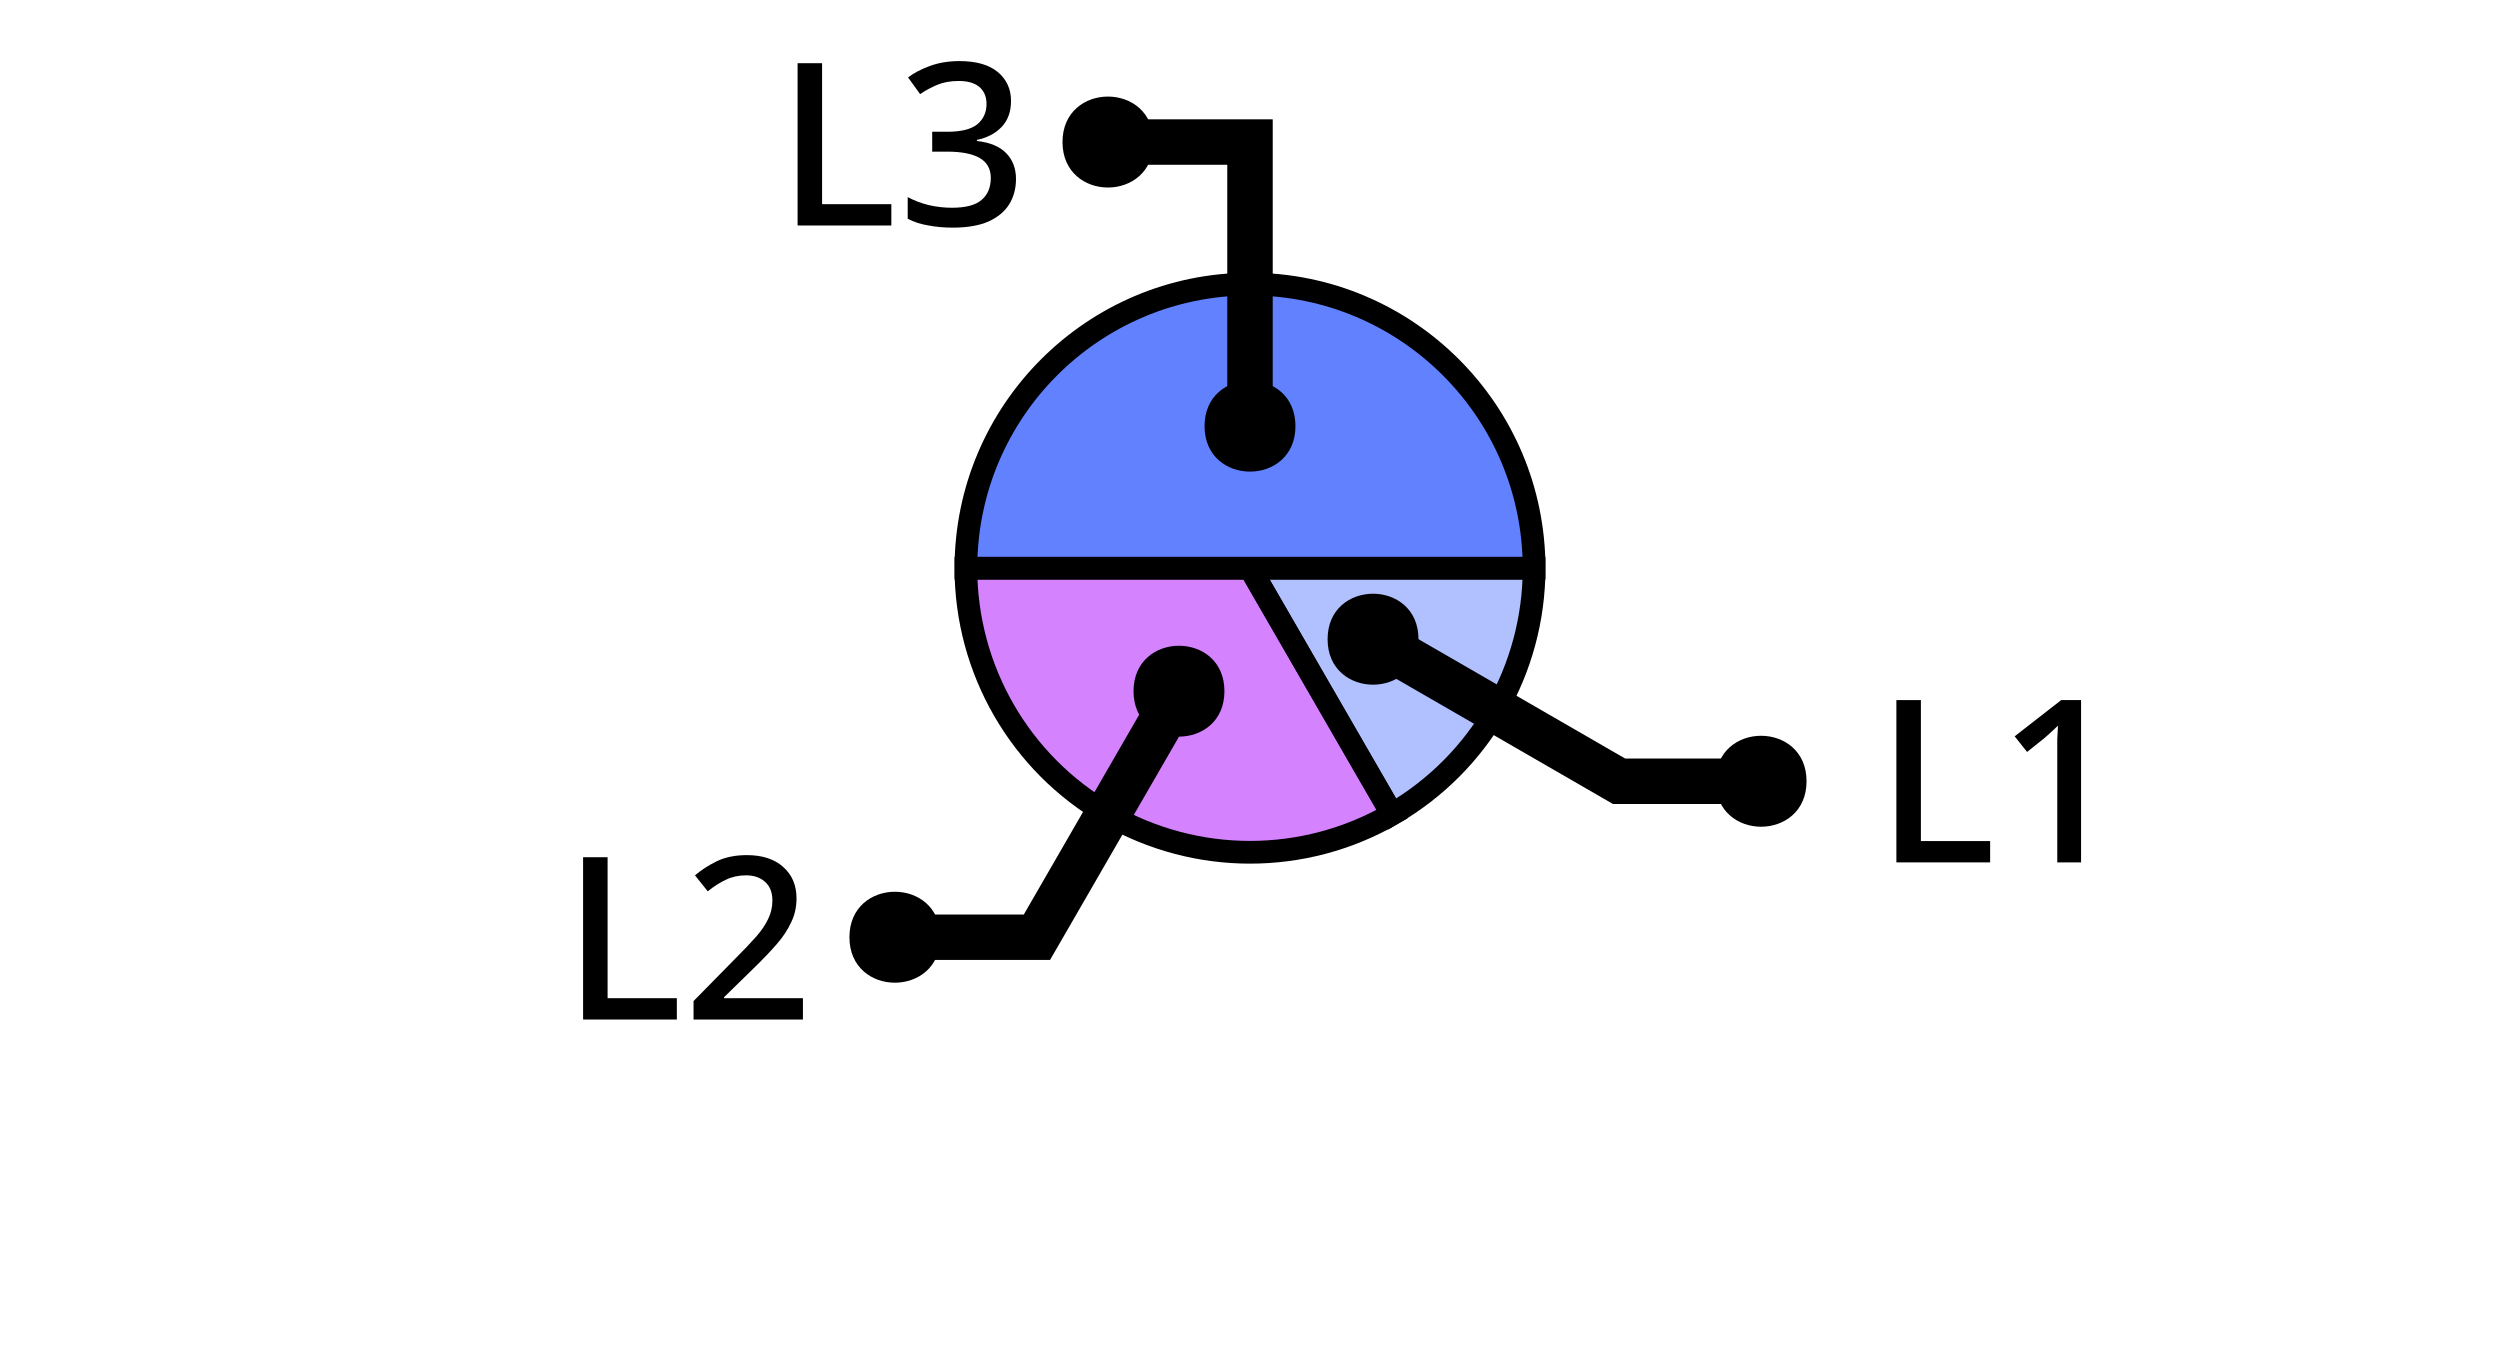
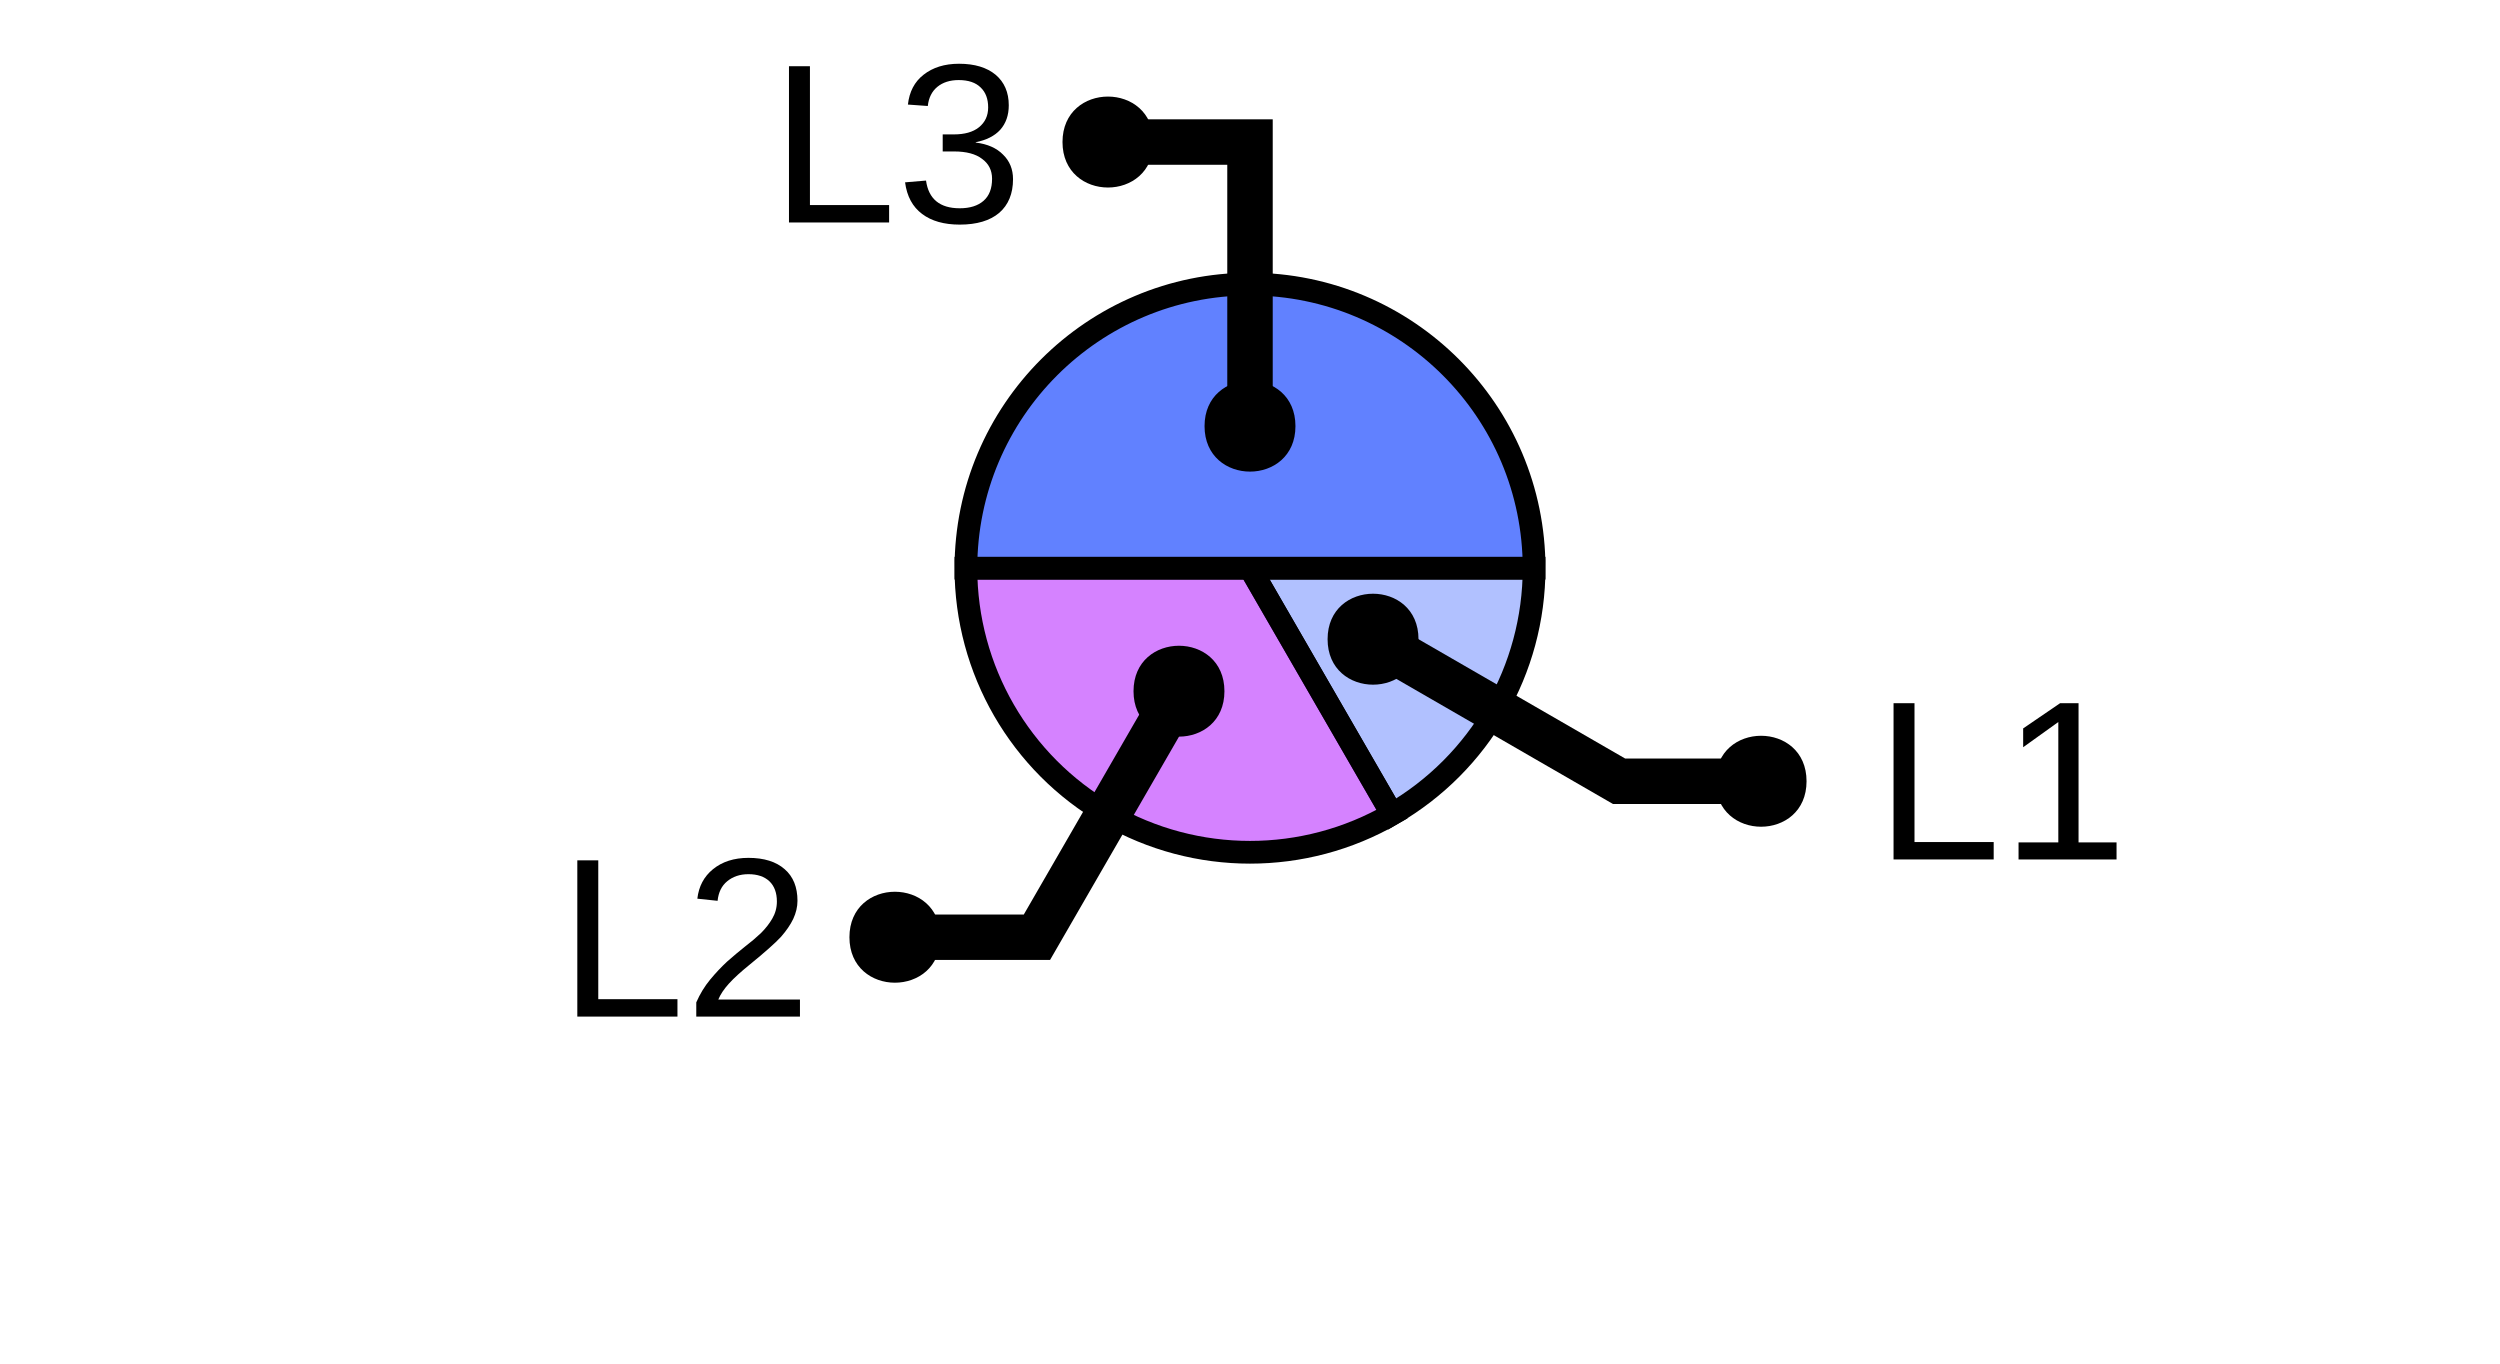
<svg xmlns="http://www.w3.org/2000/svg" xmlns:xlink="http://www.w3.org/1999/xlink" width="110pt" height="60pt" viewBox="0 0 110 60" version="1.1">
  <defs>
    <g>
      <symbol overflow="visible" id="glyph0-0">
-         <path style="stroke:none;" d="M 0.938 0 L 0.938 -7.141 L 5.047 -7.141 L 5.047 0 Z M 1.453 -0.516 L 4.547 -0.516 L 4.547 -6.625 L 1.453 -6.625 Z M 1.453 -0.516 " />
+         <path style="stroke:none;" d="M 1 -6.875 L 6.5 -6.875 L 6.5 0 L 1 0 Z M 1.375 -6.516 L 1.375 -0.375 L 6.125 -0.375 L 6.125 -6.516 Z M 1.375 -6.516 " />
      </symbol>
      <symbol overflow="visible" id="glyph0-1">
-         <path style="stroke:none;" d="M 0.953 0 L 0.953 -7.141 L 2.031 -7.141 L 2.031 -0.938 L 5.078 -0.938 L 5.078 0 Z M 0.953 0 " />
+         <path style="stroke:none;" d="M 0.828 0 L 0.828 -6.875 L 1.75 -6.875 L 1.75 -0.766 L 5.234 -0.766 L 5.234 0 Z M 0.828 0 " />
      </symbol>
      <symbol overflow="visible" id="glyph0-2">
-         <path style="stroke:none;" d="M 3.719 0 L 2.672 0 L 2.672 -4.734 C 2.672 -4.984 2.672 -5.211 2.672 -5.422 C 2.68 -5.629 2.691 -5.828 2.703 -6.016 C 2.617 -5.93 2.531 -5.848 2.438 -5.766 C 2.344 -5.68 2.238 -5.586 2.125 -5.484 L 1.344 -4.859 L 0.797 -5.547 L 2.844 -7.141 L 3.719 -7.141 Z M 3.719 0 " />
+         <path style="stroke:none;" d="M 0.766 0 L 0.766 -0.75 L 2.516 -0.75 L 2.516 -6.047 L 0.969 -4.938 L 0.969 -5.766 L 2.594 -6.875 L 3.406 -6.875 L 3.406 -0.75 L 5.078 -0.75 L 5.078 0 Z M 0.766 0 " />
      </symbol>
      <symbol overflow="visible" id="glyph0-3">
-         <path style="stroke:none;" d="M 5.266 0 L 0.453 0 L 0.453 -0.812 L 2.297 -2.688 C 2.66 -3.051 2.961 -3.367 3.203 -3.641 C 3.441 -3.91 3.617 -4.172 3.734 -4.422 C 3.859 -4.672 3.922 -4.941 3.922 -5.234 C 3.922 -5.598 3.812 -5.875 3.594 -6.062 C 3.383 -6.25 3.109 -6.344 2.766 -6.344 C 2.441 -6.344 2.148 -6.281 1.891 -6.156 C 1.629 -6.039 1.359 -5.867 1.078 -5.641 L 0.516 -6.344 C 0.797 -6.582 1.117 -6.789 1.484 -6.969 C 1.859 -7.145 2.297 -7.234 2.797 -7.234 C 3.473 -7.234 4.004 -7.062 4.391 -6.719 C 4.785 -6.375 4.984 -5.91 4.984 -5.328 C 4.984 -4.953 4.906 -4.602 4.75 -4.281 C 4.602 -3.957 4.391 -3.633 4.109 -3.312 C 3.828 -2.988 3.5 -2.645 3.125 -2.281 L 1.797 -0.984 L 1.797 -0.938 L 5.266 -0.938 Z M 5.266 0 " />
+         <path style="stroke:none;" d="M 0.5 0 L 0.5 -0.625 C 0.664 -1 0.867 -1.332 1.109 -1.625 C 1.348 -1.914 1.598 -2.18 1.859 -2.422 C 2.129 -2.66 2.391 -2.879 2.641 -3.078 C 2.898 -3.273 3.133 -3.473 3.344 -3.672 C 3.551 -3.879 3.719 -4.094 3.844 -4.312 C 3.977 -4.539 4.047 -4.789 4.047 -5.062 C 4.047 -5.445 3.938 -5.742 3.719 -5.953 C 3.5 -6.16 3.191 -6.266 2.797 -6.266 C 2.422 -6.266 2.109 -6.16 1.859 -5.953 C 1.617 -5.754 1.477 -5.469 1.438 -5.094 L 0.547 -5.188 C 0.609 -5.727 0.836 -6.16 1.234 -6.484 C 1.641 -6.816 2.16 -6.984 2.797 -6.984 C 3.484 -6.984 4.016 -6.816 4.391 -6.484 C 4.766 -6.16 4.953 -5.695 4.953 -5.094 C 4.953 -4.832 4.891 -4.566 4.766 -4.297 C 4.641 -4.035 4.457 -3.77 4.219 -3.5 C 3.977 -3.238 3.52 -2.832 2.844 -2.281 C 2.469 -1.977 2.164 -1.703 1.938 -1.453 C 1.719 -1.211 1.562 -0.977 1.469 -0.75 L 5.062 -0.75 L 5.062 0 Z M 0.5 0 " />
      </symbol>
      <symbol overflow="visible" id="glyph0-4">
-         <path style="stroke:none;" d="M 4.984 -5.484 C 4.984 -5.004 4.844 -4.617 4.562 -4.328 C 4.289 -4.047 3.93 -3.859 3.484 -3.766 L 3.484 -3.719 C 4.055 -3.656 4.484 -3.477 4.766 -3.188 C 5.055 -2.895 5.203 -2.516 5.203 -2.047 C 5.203 -1.629 5.102 -1.258 4.906 -0.938 C 4.707 -0.613 4.398 -0.359 3.984 -0.172 C 3.578 0.004 3.055 0.094 2.422 0.094 C 2.035 0.094 1.68 0.062 1.359 0 C 1.035 -0.051 0.727 -0.148 0.438 -0.297 L 0.438 -1.25 C 0.727 -1.094 1.047 -0.973 1.391 -0.891 C 1.734 -0.816 2.062 -0.781 2.375 -0.781 C 2.988 -0.781 3.426 -0.895 3.688 -1.125 C 3.957 -1.352 4.094 -1.676 4.094 -2.094 C 4.094 -2.488 3.93 -2.781 3.609 -2.969 C 3.285 -3.156 2.805 -3.25 2.172 -3.25 L 1.516 -3.25 L 1.516 -4.125 L 2.188 -4.125 C 2.789 -4.125 3.227 -4.234 3.5 -4.453 C 3.77 -4.68 3.906 -4.977 3.906 -5.344 C 3.906 -5.664 3.801 -5.914 3.594 -6.094 C 3.383 -6.27 3.082 -6.359 2.688 -6.359 C 2.32 -6.359 2.004 -6.301 1.734 -6.188 C 1.461 -6.07 1.211 -5.938 0.984 -5.781 L 0.453 -6.516 C 0.711 -6.711 1.031 -6.879 1.406 -7.016 C 1.789 -7.16 2.227 -7.234 2.719 -7.234 C 3.457 -7.234 4.02 -7.07 4.406 -6.75 C 4.789 -6.426 4.984 -6.004 4.984 -5.484 Z M 4.984 -5.484 " />
+         <path style="stroke:none;" d="M 5.125 -1.906 C 5.125 -1.27 4.922 -0.773 4.516 -0.422 C 4.109 -0.078 3.531 0.094 2.781 0.094 C 2.094 0.094 1.539 -0.062 1.125 -0.375 C 0.707 -0.688 0.457 -1.148 0.375 -1.766 L 1.297 -1.844 C 1.41 -1.031 1.906 -0.625 2.781 -0.625 C 3.227 -0.625 3.578 -0.734 3.828 -0.953 C 4.078 -1.172 4.203 -1.492 4.203 -1.922 C 4.203 -2.297 4.055 -2.586 3.766 -2.797 C 3.484 -3.016 3.07 -3.125 2.531 -3.125 L 2.031 -3.125 L 2.031 -3.875 L 2.516 -3.875 C 2.992 -3.875 3.363 -3.977 3.625 -4.188 C 3.895 -4.406 4.031 -4.695 4.031 -5.062 C 4.031 -5.438 3.922 -5.727 3.703 -5.938 C 3.484 -6.156 3.16 -6.266 2.734 -6.266 C 2.348 -6.266 2.035 -6.164 1.797 -5.969 C 1.555 -5.77 1.414 -5.488 1.375 -5.125 L 0.5 -5.188 C 0.562 -5.75 0.789 -6.188 1.188 -6.5 C 1.594 -6.82 2.113 -6.984 2.75 -6.984 C 3.438 -6.984 3.973 -6.82 4.359 -6.5 C 4.742 -6.176 4.938 -5.727 4.938 -5.156 C 4.938 -4.719 4.812 -4.359 4.562 -4.078 C 4.312 -3.805 3.953 -3.625 3.484 -3.531 L 3.484 -3.516 C 4.004 -3.453 4.406 -3.273 4.688 -2.984 C 4.977 -2.703 5.125 -2.344 5.125 -1.906 Z M 5.125 -1.906 " />
      </symbol>
    </g>
    <clipPath id="clip1">
      <path d="M 28 10 L 76 10 L 76 50 L 28 50 Z M 28 10 " />
    </clipPath>
    <clipPath id="clip2">
      <path d="M 32 0 L 106 0 L 106 50 L 32 50 Z M 32 0 " />
    </clipPath>
    <clipPath id="clip3">
      <path d="M 11 2 L 81 2 L 81 50 L 11 50 Z M 11 2 " />
    </clipPath>
  </defs>
  <g id="surface2">
    <path style="fill-rule:nonzero;fill:rgb(38.039%,50.588%,100%);fill-opacity:0.49;stroke-width:1;stroke-linecap:butt;stroke-linejoin:miter;stroke:rgb(0%,0%,0%);stroke-opacity:1;stroke-miterlimit:10;" d="M 55 25 L 67.5 25 C 67.5 29.465 65.117 33.594 61.25 35.824 Z M 55 25 " />
    <path style=" stroke:none;fill-rule:nonzero;fill:rgb(66.667%,0%,100%);fill-opacity:0.49;" d="M 55 25 L 61.25 35.824 C 57.383 38.059 52.617 38.059 48.75 35.824 C 44.883 33.594 42.5 29.465 42.5 25 Z M 55 25 " />
    <g clip-path="url(#clip1)" clip-rule="nonzero">
      <path style="fill:none;stroke-width:1;stroke-linecap:butt;stroke-linejoin:miter;stroke:rgb(0%,0%,0%);stroke-opacity:1;stroke-miterlimit:10;" d="M 55 25 L 61.25 35.824 C 57.383 38.059 52.617 38.059 48.75 35.824 C 44.883 33.594 42.5 29.465 42.5 25 Z M 55 25 " />
    </g>
    <path style="fill-rule:nonzero;fill:rgb(38.039%,50.588%,100%);fill-opacity:1;stroke-width:1;stroke-linecap:butt;stroke-linejoin:miter;stroke:rgb(0%,0%,0%);stroke-opacity:1;stroke-miterlimit:10;" d="M 55 25 L 42.5 25 C 42.5 18.098 48.098 12.5 55 12.5 C 61.902 12.5 67.5 18.098 67.5 25 Z M 55 25 " />
    <g style="fill:rgb(0%,0%,0%);fill-opacity:1;">
-       <use xlink:href="#glyph0-1" x="82.488" y="37.945" />
-       <use xlink:href="#glyph0-2" x="87.848" y="37.945" />
+       <use xlink:href="#glyph0-1" x="82.488" y="37.816" />
+       <use xlink:href="#glyph0-2" x="88.05" y="37.816" />
    </g>
    <g clip-path="url(#clip2)" clip-rule="nonzero">
-       <path style="fill:none;stroke-width:2;stroke-linecap:butt;stroke-linejoin:miter;stroke:rgb(0%,0%,0%);stroke-opacity:1;stroke-miterlimit:10;" d="M 60.414 28.125 L 71.238 34.375 L 77.488 34.375 M 93.566 37.945 " />
+       <path style="fill:none;stroke-width:2;stroke-linecap:butt;stroke-linejoin:miter;stroke:rgb(0%,0%,0%);stroke-opacity:1;stroke-miterlimit:10;" d="M 60.414 28.125 L 71.238 34.375 L 77.488 34.375 M 93.609 37.816 " />
    </g>
    <path style=" stroke:none;fill-rule:nonzero;fill:rgb(0%,0%,0%);fill-opacity:1;" d="M 62.414 28.125 C 62.414 30.793 58.414 30.793 58.414 28.125 C 58.414 25.457 62.414 25.457 62.414 28.125 L 79.488 34.375 C 79.488 37.043 75.488 37.043 75.488 34.375 C 75.488 31.707 79.488 31.707 79.488 34.375 " />
    <g style="fill:rgb(0%,0%,0%);fill-opacity:1;">
-       <use xlink:href="#glyph0-1" x="24.703" y="44.859" />
-       <use xlink:href="#glyph0-3" x="30.063" y="44.859" />
+       <use xlink:href="#glyph0-1" x="24.574" y="44.73" />
+       <use xlink:href="#glyph0-3" x="30.136" y="44.73" />
    </g>
    <g clip-path="url(#clip3)" clip-rule="nonzero">
-       <path style="fill:none;stroke-width:2;stroke-linecap:butt;stroke-linejoin:miter;stroke:rgb(0%,0%,0%);stroke-opacity:1;stroke-miterlimit:10;" d="M 51.875 30.414 L 45.625 41.238 L 39.375 41.238 M 35.781 44.859 " />
+       <path style="fill:none;stroke-width:2;stroke-linecap:butt;stroke-linejoin:miter;stroke:rgb(0%,0%,0%);stroke-opacity:1;stroke-miterlimit:10;" d="M 51.875 30.414 L 45.625 41.238 L 39.375 41.238 M 35.695 44.73 " />
    </g>
    <path style=" stroke:none;fill-rule:nonzero;fill:rgb(0%,0%,0%);fill-opacity:1;" d="M 53.875 30.414 C 53.875 33.078 49.875 33.078 49.875 30.414 C 49.875 27.746 53.875 27.746 53.875 30.414 L 41.375 41.238 C 41.375 43.906 37.375 43.906 37.375 41.238 C 37.375 38.57 41.375 38.57 41.375 41.238 " />
    <g style="fill:rgb(0%,0%,0%);fill-opacity:1;">
-       <use xlink:href="#glyph0-1" x="34.141" y="9.922" />
-       <use xlink:href="#glyph0-4" x="39.501" y="9.922" />
+       <use xlink:href="#glyph0-1" x="33.887" y="9.789" />
+       <use xlink:href="#glyph0-4" x="39.448" y="9.789" />
    </g>
-     <path style="fill:none;stroke-width:2;stroke-linecap:butt;stroke-linejoin:miter;stroke:rgb(0%,0%,0%);stroke-opacity:1;stroke-miterlimit:10;" d="M 55 18.75 L 55 6.25 L 48.75 6.25 M 45.219 9.922 " />
+     <path style="fill:none;stroke-width:2;stroke-linecap:butt;stroke-linejoin:miter;stroke:rgb(0%,0%,0%);stroke-opacity:1;stroke-miterlimit:10;" d="M 55 18.75 L 55 6.25 L 48.75 6.25 M 45.008 9.789 " />
    <path style=" stroke:none;fill-rule:nonzero;fill:rgb(0%,0%,0%);fill-opacity:1;" d="M 57 18.75 C 57 21.418 53 21.418 53 18.75 C 53 16.082 57 16.082 57 18.75 L 50.75 6.25 C 50.75 8.918 46.75 8.918 46.75 6.25 C 46.75 3.582 50.75 3.582 50.75 6.25 " />
  </g>
</svg>
